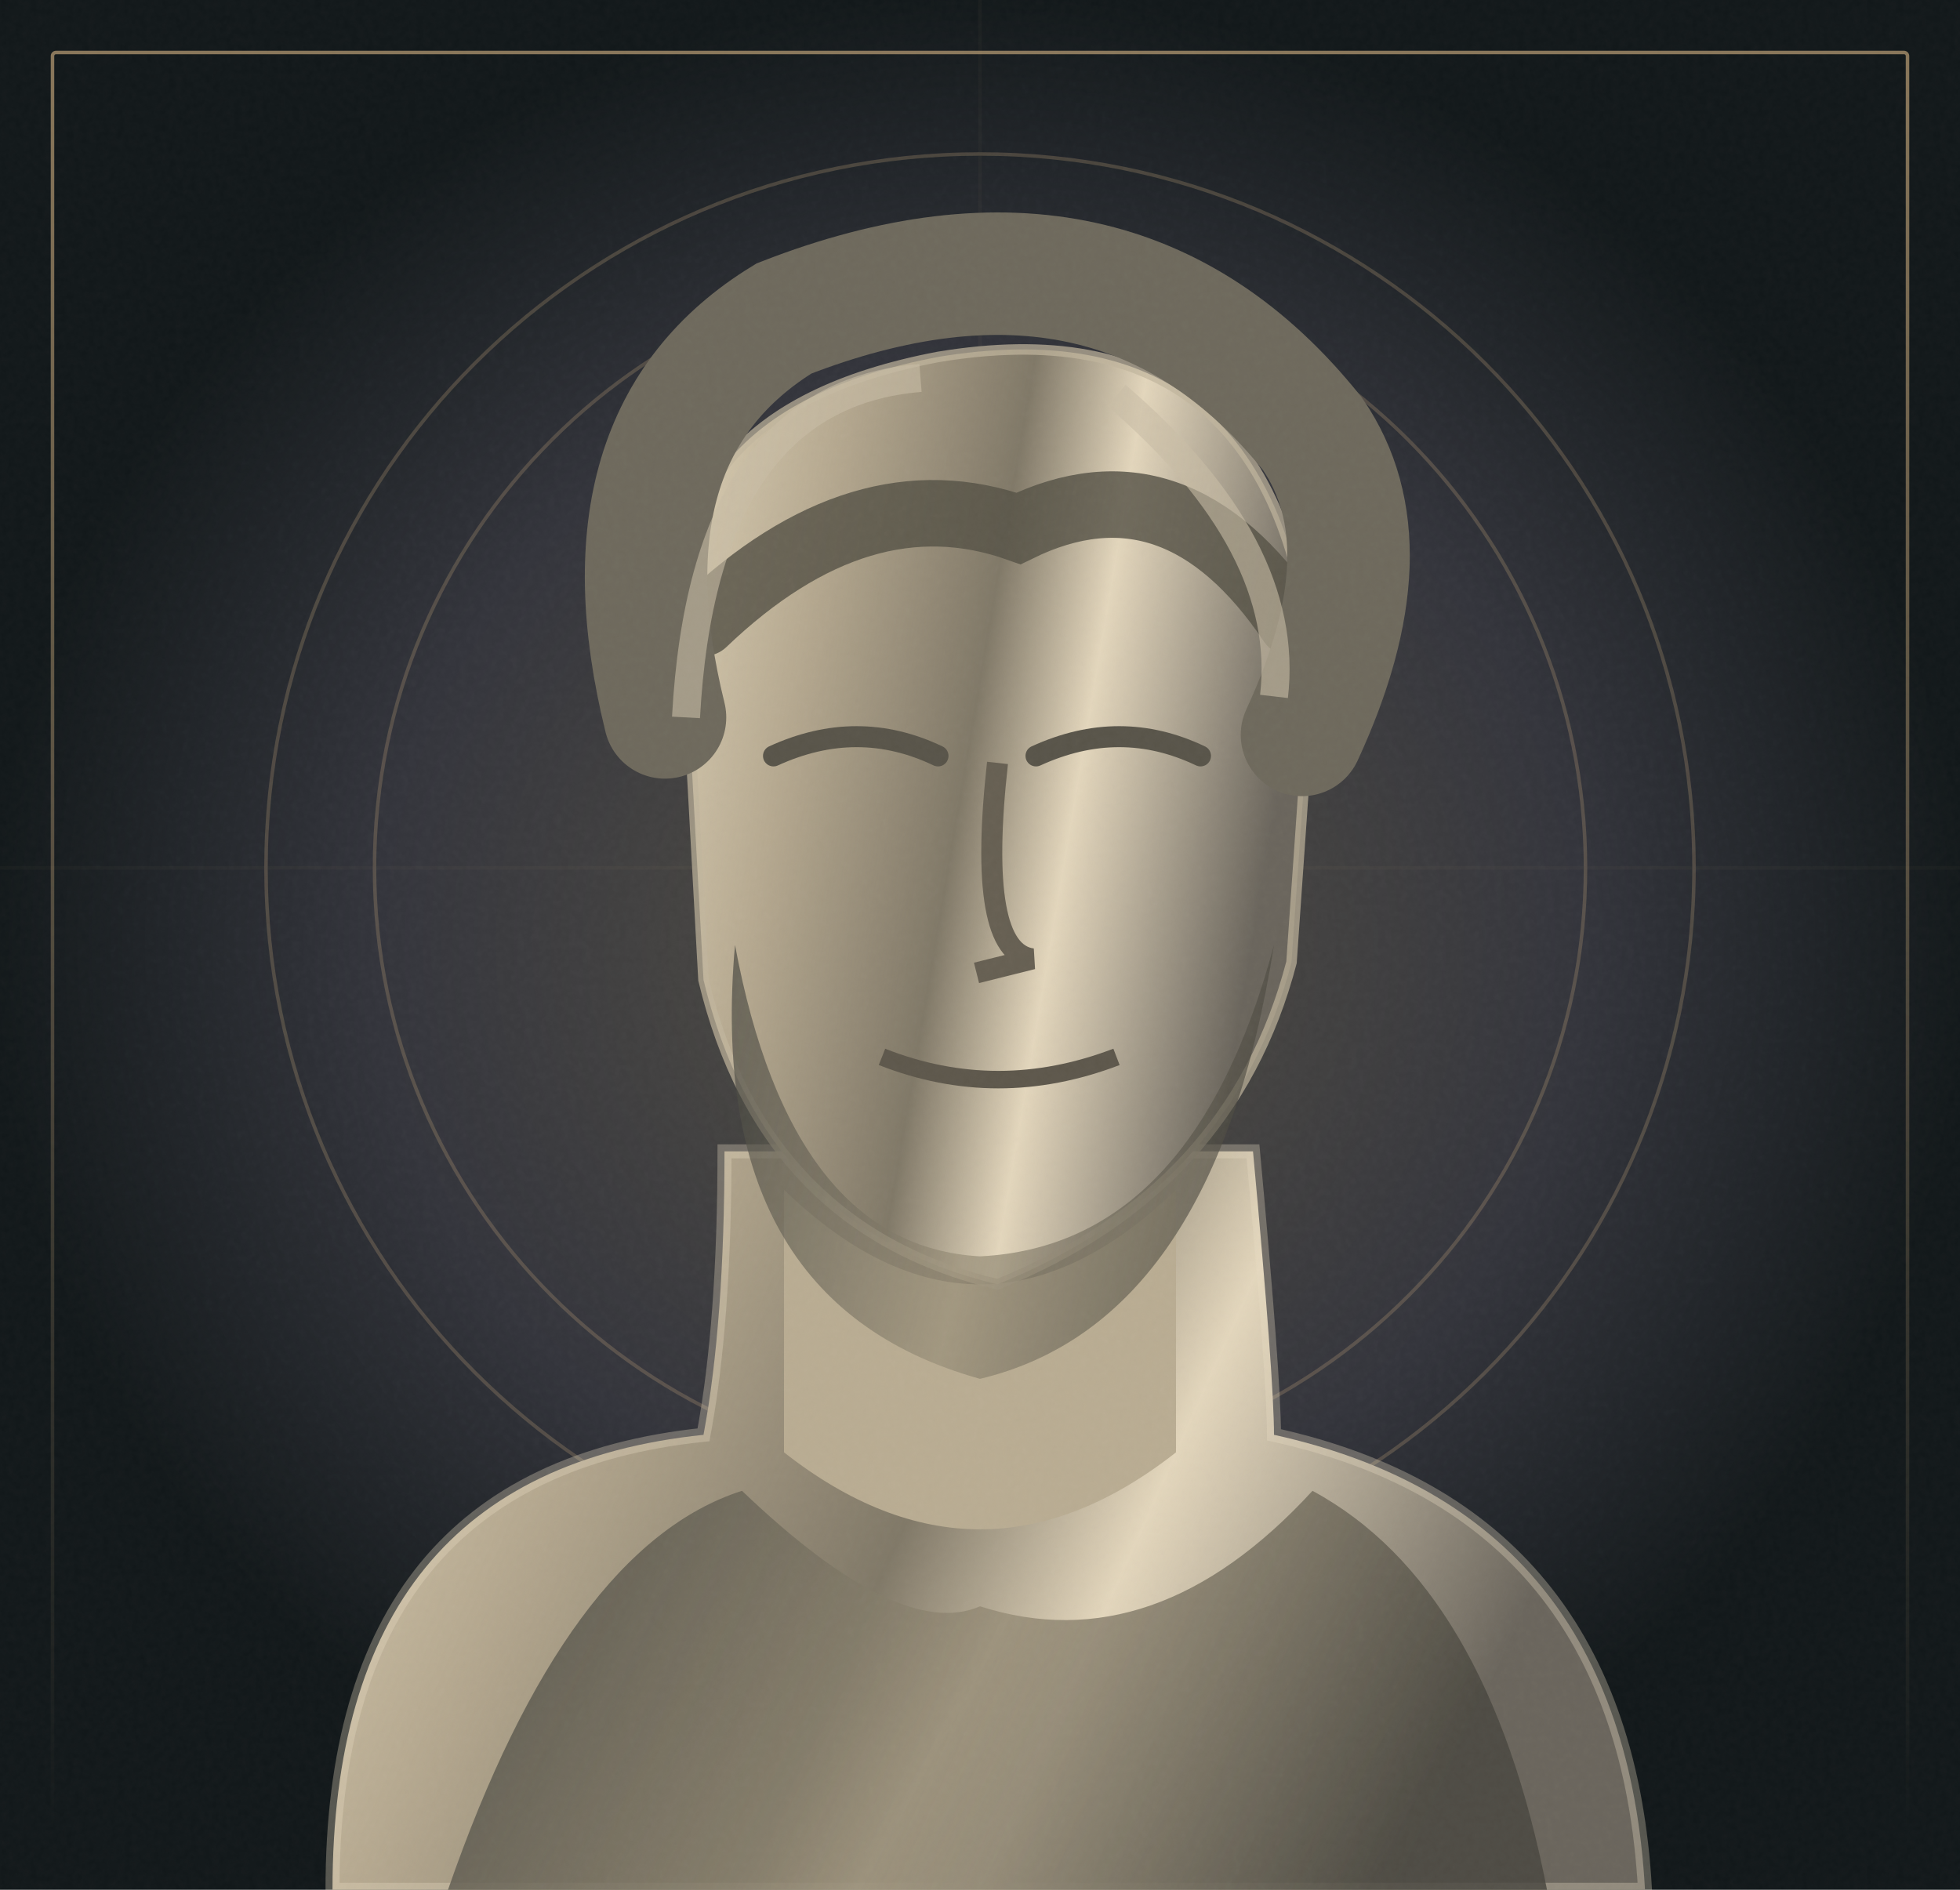
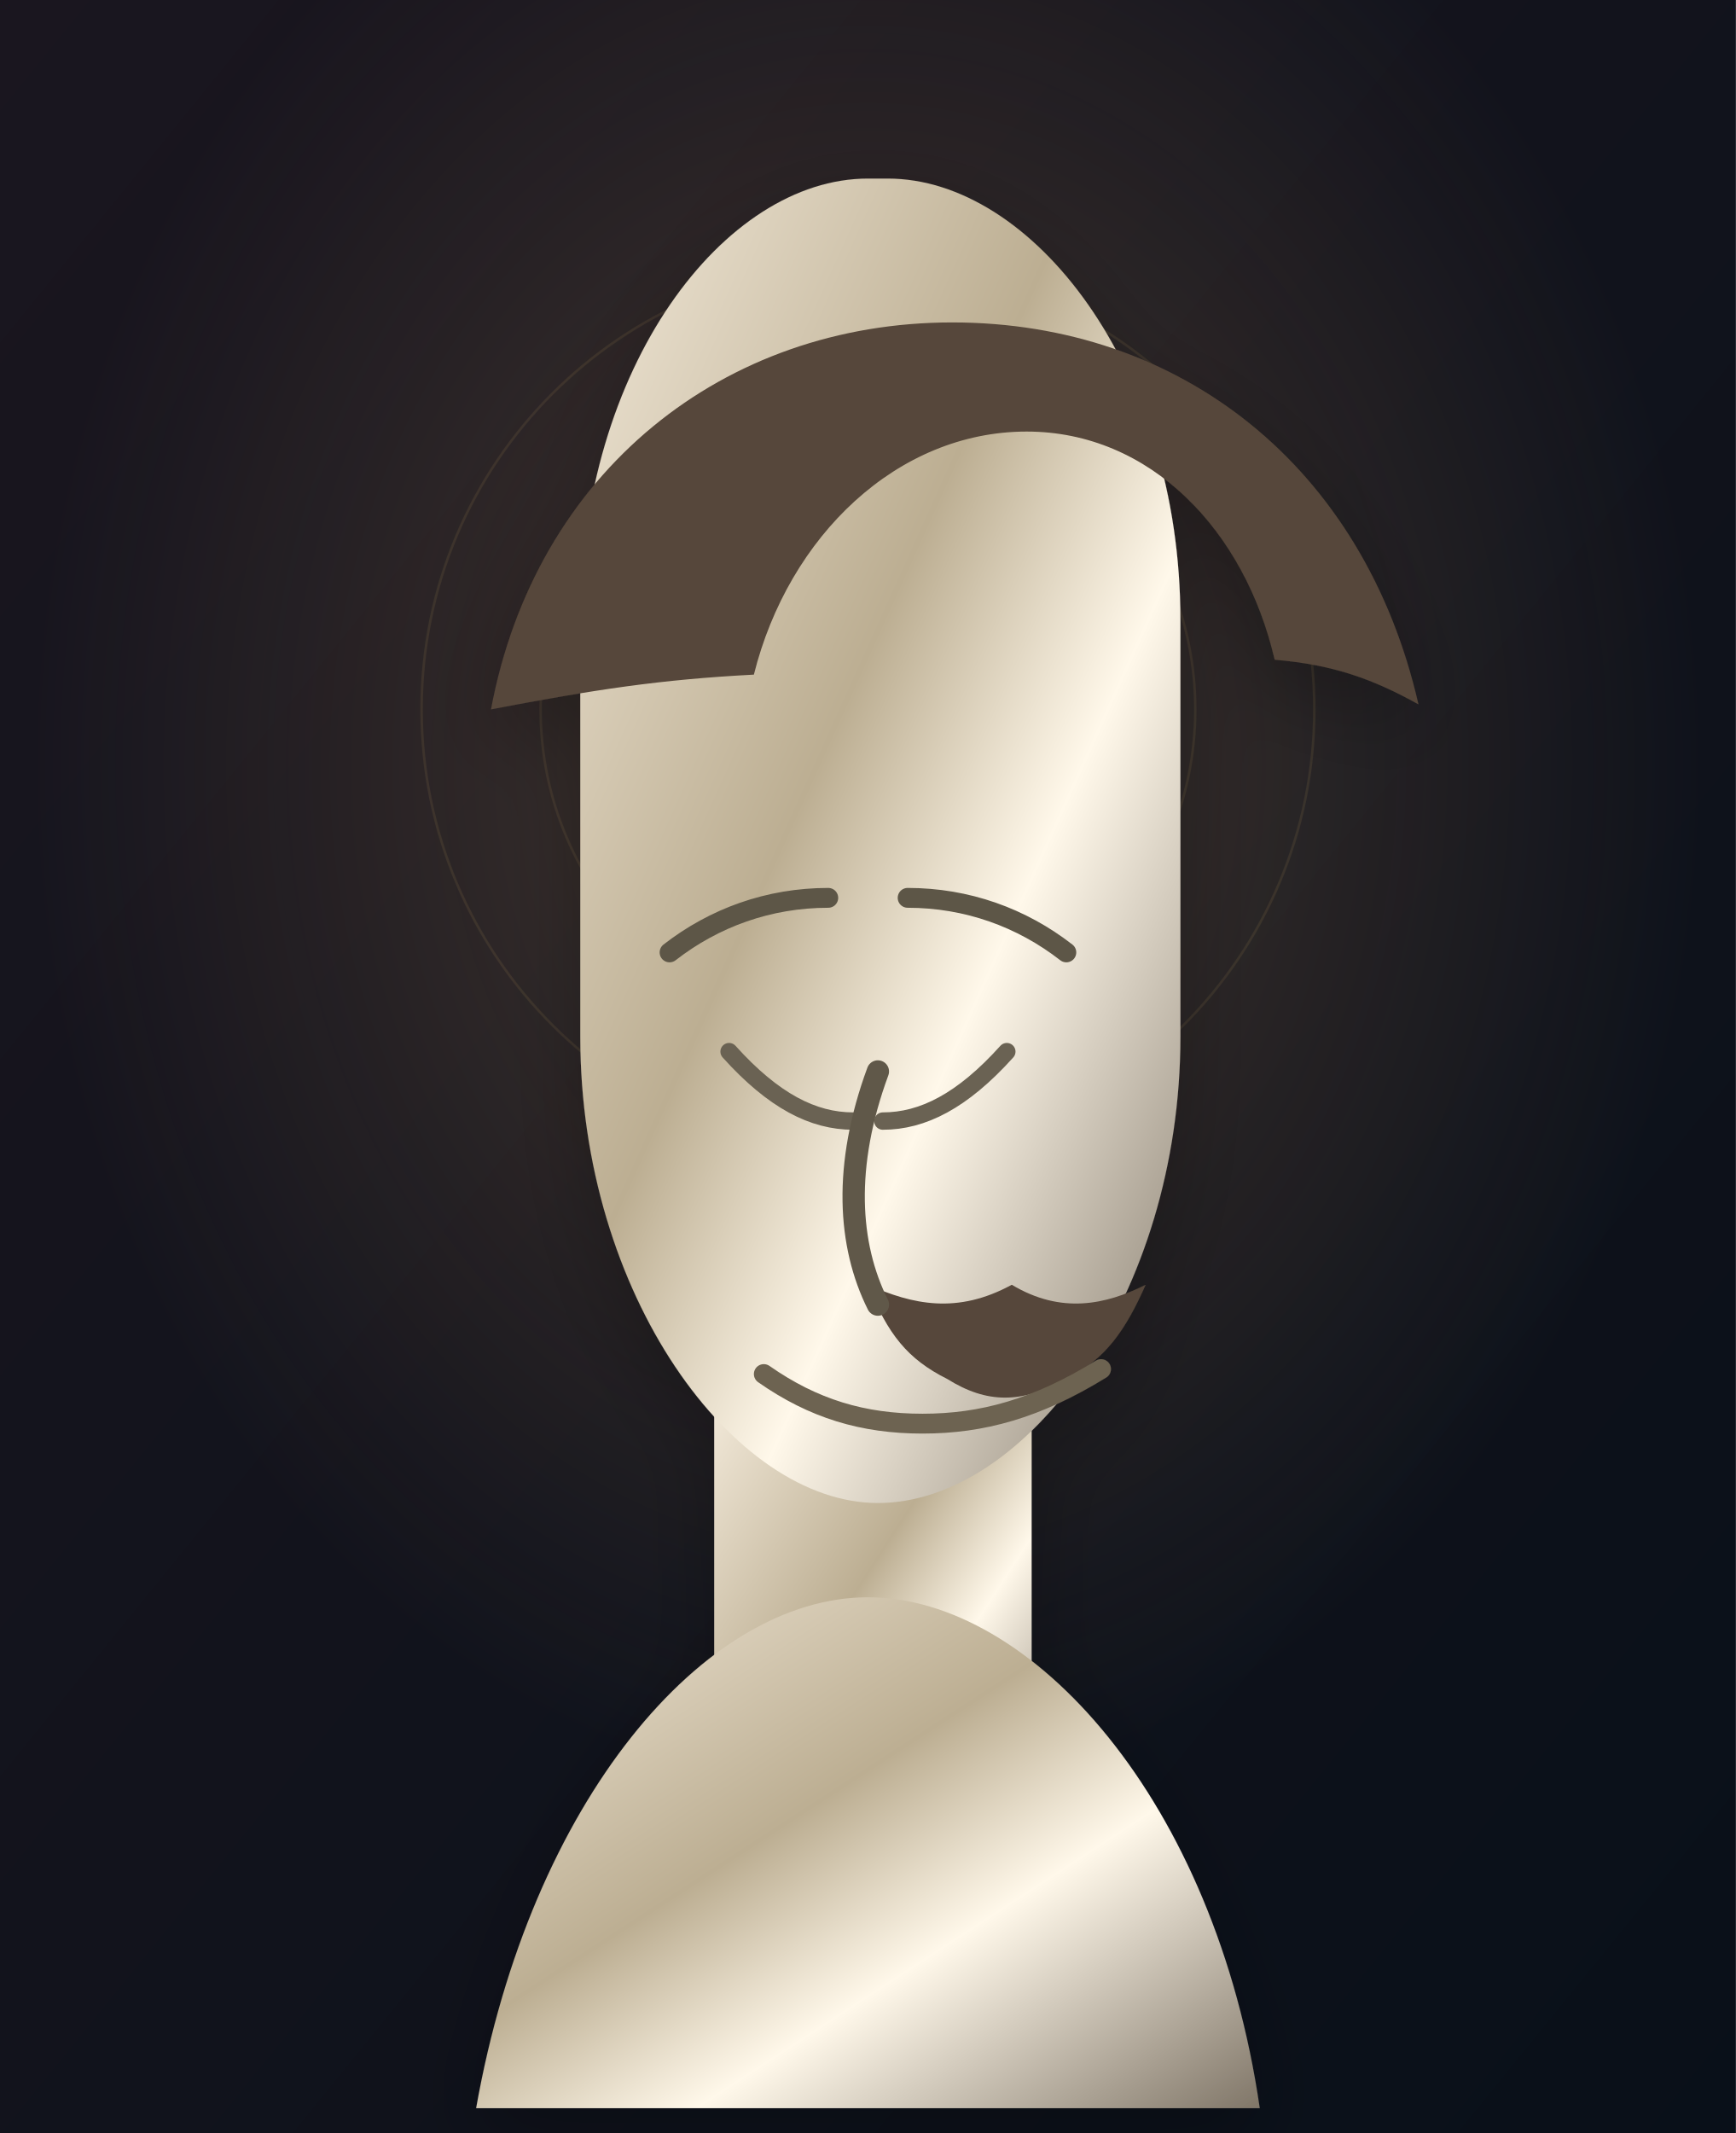
- <svg xmlns="http://www.w3.org/2000/svg" width="560" height="540" viewBox="0 0 560 540" role="img" aria-label="descartes">
+ <svg xmlns="http://www.w3.org/2000/svg" viewBox="0 0 700 860" role="img">
  <defs>
-     <radialGradient id="background">
-       <stop stop-color="#545046" />
-       <stop offset=".61" stop-color="#33343b" />
-       <stop offset="1" stop-color="#111719" />
+     <linearGradient id="bg" x1="0" y1="0" x2="1" y2="1">
+       <stop offset="0" stop-color="#1a161f" />
+       <stop offset="1" stop-color="#091019" />
+     </linearGradient>
+     <radialGradient id="glow" cx="50%" cy="36%" r="48%">
+       <stop offset="0" stop-color="#d5a26a" stop-opacity="0.25" />
+       <stop offset="1" stop-color="#d5a26a" stop-opacity="0" />
    </radialGradient>
-     <linearGradient id="stone" x1="0" y1="0" x2="1" y2=".25">
-       <stop stop-color="#ddd1b6" />
-       <stop offset=".25" stop-color="#b6a990" />
-       <stop offset=".53" stop-color="#807867" />
-       <stop offset=".7" stop-color="#e3d6bc" />
-       <stop offset="1" stop-color="#6a655c" />
+     <linearGradient id="stone" x1="0" y1="0" x2="1" y2="1">
+       <stop offset="0" stop-color="#f2e9d9" />
+       <stop offset="0.42" stop-color="#bcae92" />
+       <stop offset="0.64" stop-color="#fff8ea" />
+       <stop offset="1" stop-color="#7f7567" />
    </linearGradient>
-     <linearGradient id="shadow" x1="0" y1="0" x2="1" y2=".2">
-       <stop stop-color="#42423c" />
-       <stop offset=".55" stop-color="#968c76" />
-       <stop offset="1" stop-color="#48463e" />
-     </linearGradient>
-     <linearGradient id="edge" x1="0" y1="0" x2="0" y2="1">
-       <stop stop-color="#c8a97c" stop-opacity=".65" />
-       <stop offset="1" stop-color="#c8a97c" stop-opacity="0" />
-     </linearGradient>
-     <filter id="grain">
-       <feTurbulence type="fractalNoise" baseFrequency=".48" numOctaves="3" seed="9" stitchTiles="stitch" />
-       <feColorMatrix type="saturate" values="0" />
-       <feComponentTransfer>
-         <feFuncA type="linear" slope=".14" />
-       </feComponentTransfer>
-     </filter>
-     <filter id="blur">
-       <feGaussianBlur stdDeviation="21" />
+     <filter id="shadow">
+       <feDropShadow dx="0" dy="12" stdDeviation="16" flood-color="#000" flood-opacity="0.26" />
    </filter>
  </defs>
-   <rect width="560" height="540" fill="url(#background)" />
-   <g fill="none" stroke="#c8a97c" opacity=".25">
-     <circle cx="280" cy="248" r="204" />
-     <circle cx="280" cy="248" r="173" />
-     <path d="M0 248H560M280 0V540" stroke-opacity=".13" />
+   <rect width="700" height="860" fill="url(#bg)" />
+   <rect width="700" height="860" fill="url(#glow)" />
+   <g stroke="#8b7247" fill="none" opacity="0.18">
+     <circle cx="350" cy="286" r="180" />
+     <circle cx="350" cy="286" r="132" />
  </g>
-   <path d="M95 540 Q95 421 201 410 Q207 378 207 329 H358 Q364 394 364 410 Q464 432 470 540Z" fill="url(#stone)" stroke="#e8dbc1" stroke-opacity=".32" stroke-width="4" />
-   <path d="M128 540Q162 442 212 426Q257 469 280 459Q330 475 375 426Q425 453 442 540Z" fill="url(#shadow)" opacity=".82" />
-   <path d="M224 340Q280 394 336 340L336 415Q280 459 224 415Z" fill="#b9ac92" />
-   <path d="M196 189Q184 118 268 102Q364 86 375 189L369 275Q352 340 285 367Q218 351 201 280Z" fill="url(#stone)" stroke="#c1b69d" stroke-opacity=".7" stroke-width="3" />
-   <path d="M201 178Q246 135 291 151Q336 129 369 178" fill="none" stroke="#555246" stroke-width="19" stroke-linecap="round" opacity=".82" />
-   <path d="M221 216q24 -11 47 0m28 0q24 -11 47 0" fill="none" stroke="#585449" stroke-width="6" stroke-linecap="round" />
-   <path d="M285 218q-6 54 10 56l-16 4" fill="none" stroke="#665f52" stroke-width="6" />
-   <path d="M252 302q33 13 67 0" fill="none" stroke="#5d574b" stroke-width="5" />
-   <path d="M210 270Q226 356 280 359Q341 356 364 270Q347 378 280 394Q201 372 210 270Z" fill="url(#shadow)" opacity=".66" />
-   <path d="M190 205Q170 124 224 91Q319 54 375 124Q397 156 372 210" fill="none" stroke="#6e695c" stroke-width="35" stroke-linecap="round" />
-   <path d="M196 205Q201 113 263 108M319 113Q369 156 364 199" fill="none" stroke="#c8bda5" stroke-opacity=".6" stroke-width="8" />
-   <rect width="560" height="540" filter="url(#grain)" opacity=".24" />
-   <rect x="15" y="15" width="530" height="510" rx="1" fill="none" stroke="url(#edge)" stroke-width="1" />
+   <g filter="url(#shadow)">
+     <path d="M288 564h128v116c0 48-34 82-64 82-28 0-64-34-64-82z" fill="url(#stone)" />
+     <path d="M192 850c22-124 92-206 158-206s140 82 158 206" fill="url(#stone)" />
+     <path d="M234 250c0-102 58-178 116-178h8c58 0 118 76 118 178v168c0 104-62 188-122 188-58 0-120-84-120-188z" fill="url(#stone)" />
+     <path d="M198 286c18-96 94-156 186-156 92 0 166 58 188 154-18-10-34-16-58-18-12-52-50-92-100-92-52 0-96 42-110 98-38 2-64 6-106 14z" fill="#56473a" />
+     <path d="M350 518c18 8 36 12 58 0 20 12 38 8 54 0-8 18-16 30-32 38-18 10-32 10-48 0-16-8-24-18-32-38z" fill="#56473a" />
+     <path d="M270 384c18-14 40-22 64-22" fill="none" stroke="#5d5647" stroke-width="8" stroke-linecap="round" />
+     <path d="M430 384c-18-14-40-22-64-22" fill="none" stroke="#5d5647" stroke-width="8" stroke-linecap="round" />
+     <path d="M294 424c18 20 34 28 50 28" fill="none" stroke="#6a6252" stroke-width="7" stroke-linecap="round" />
+     <path d="M406 424c-18 20-34 28-50 28" fill="none" stroke="#6a6252" stroke-width="7" stroke-linecap="round" />
+     <path d="M354 432c-14 38-12 70 0 94" fill="none" stroke="#615949" stroke-width="9" stroke-linecap="round" />
+     <path d="M308 554c20 14 40 20 64 20s46-6 72-22" fill="none" stroke="#6d6351" stroke-width="8" stroke-linecap="round" />
+   </g>
</svg>
